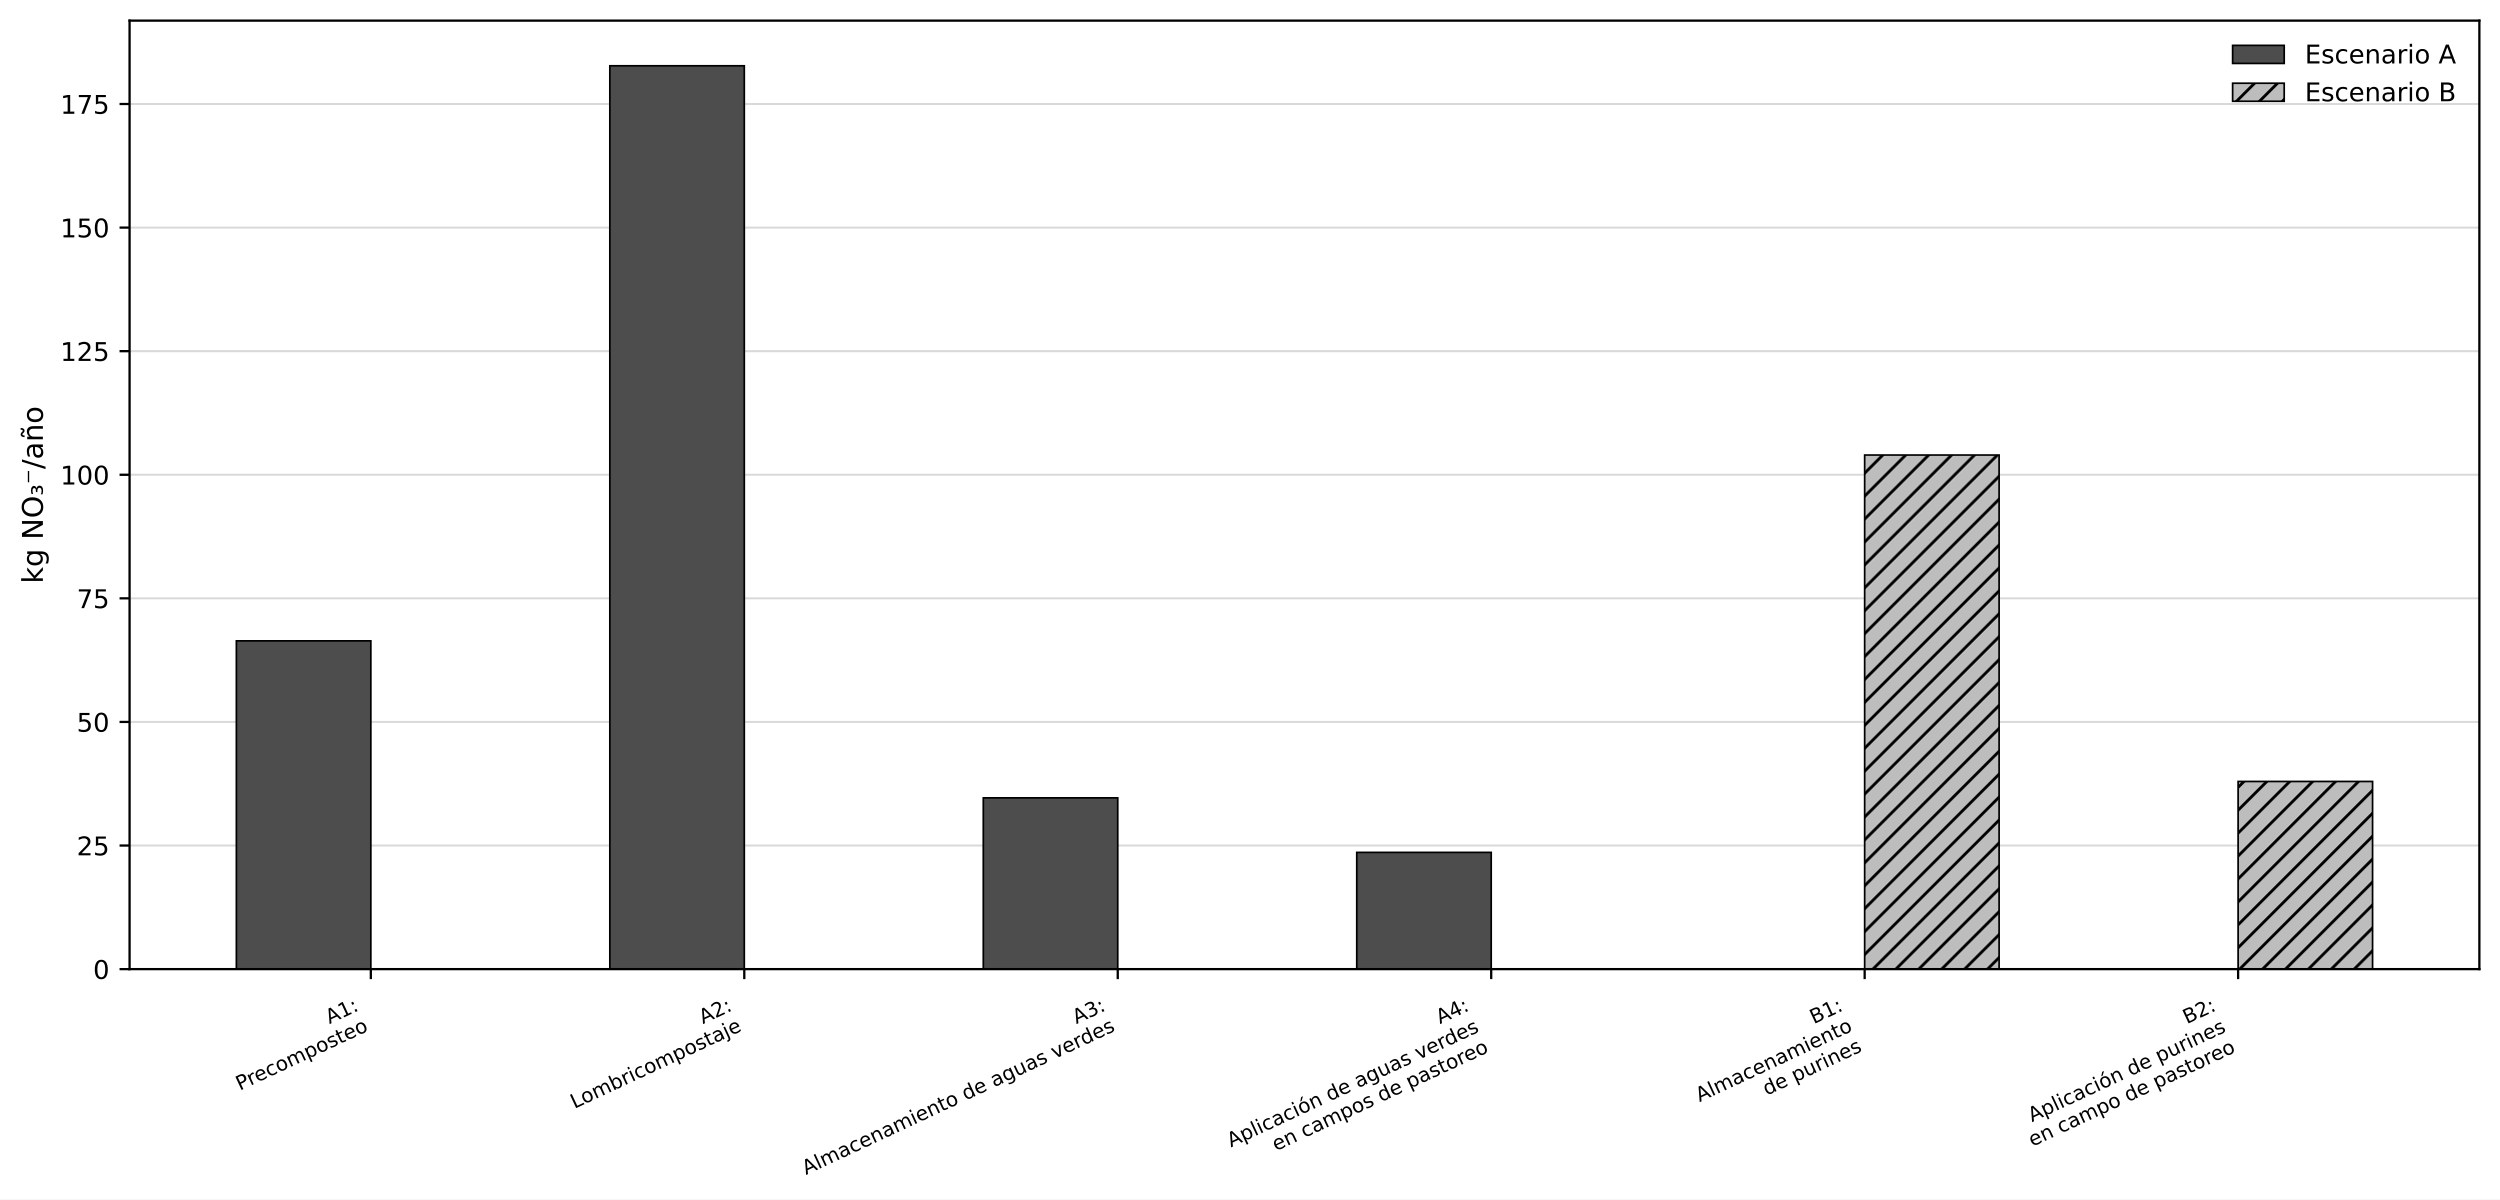
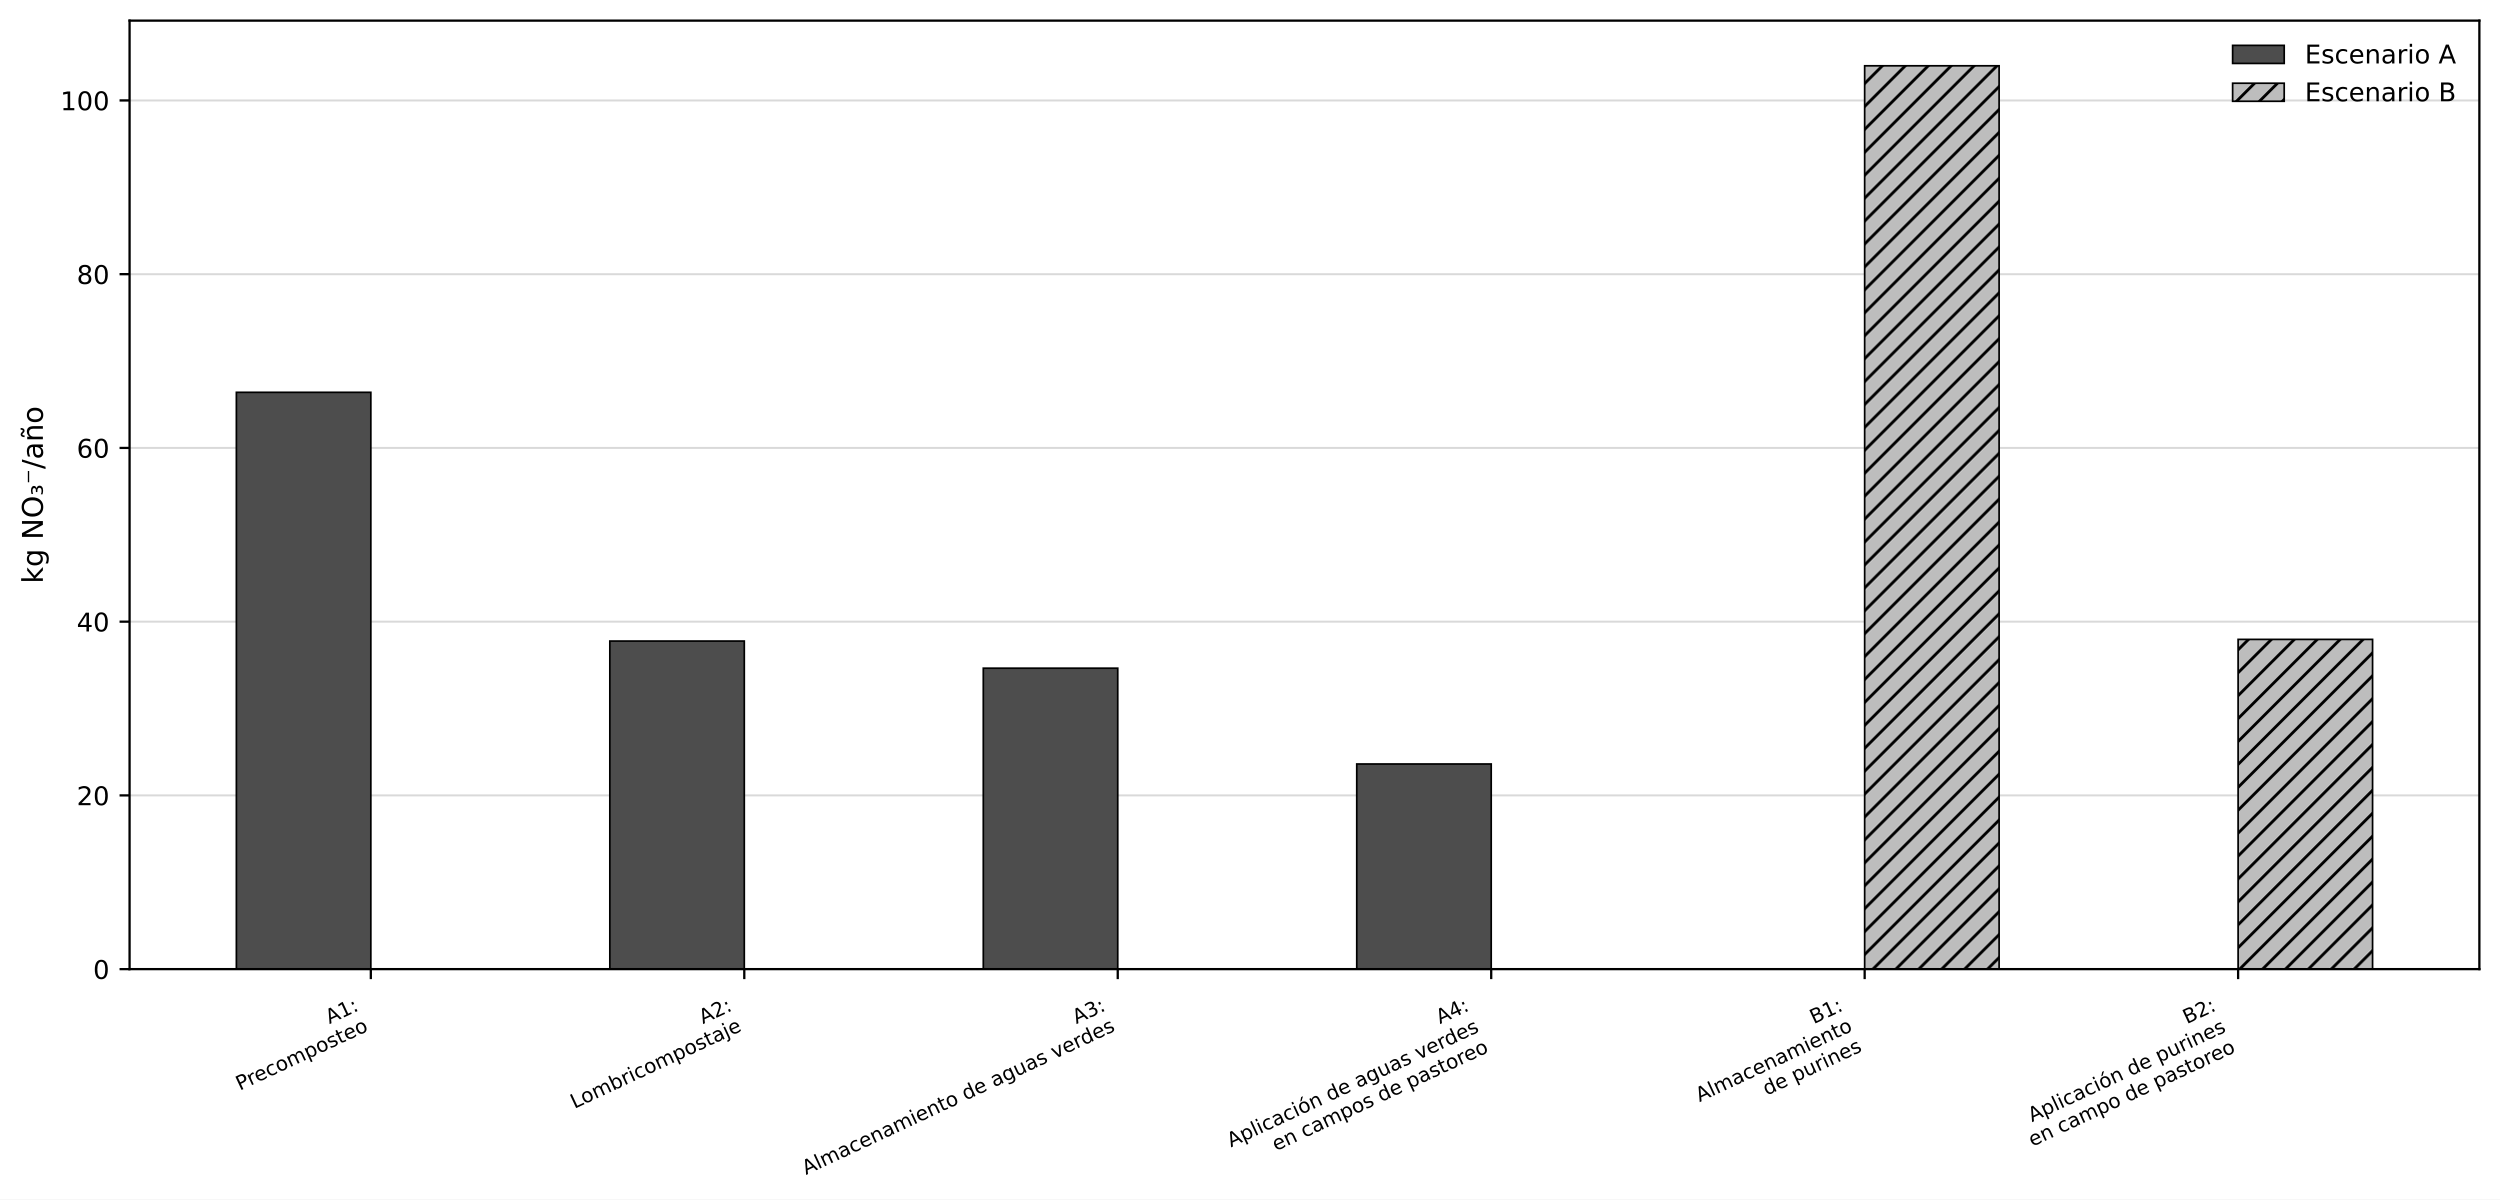
<svg xmlns="http://www.w3.org/2000/svg" xmlns:xlink="http://www.w3.org/1999/xlink" width="872.604pt" height="418.665pt" viewBox="0 0 872.604 418.665" version="1.1">
  <defs>
    <style type="text/css">*{stroke-linejoin: round; stroke-linecap: butt}</style>
  </defs>
  <g id="figure_1">
    <g id="patch_1">
      <path d="M 0 418.665 L 872.604 418.665 L 872.604 0 L 0 0 z " style="fill: #ffffff" />
    </g>
    <g id="axes_1">
      <g id="patch_2">
        <path d="M 45.227 338.264 L 865.404 338.264 L 865.404 7.2 L 45.227 7.2 z " style="fill: #ffffff" />
      </g>
      <g id="matplotlib.axis_1">
        <g id="xtick_1">
          <g id="line2d_1">
            <defs>
              <path id="m8512bdd903" d="M 0 0 L 0 3.5 " style="stroke: #000000; stroke-width: 0.8" />
            </defs>
            <g>
              <use xlink:href="#m8512bdd903" x="129.435" y="338.264" style="stroke: #000000; stroke-width: 0.8" />
            </g>
          </g>
          <g id="text_1">
            <text style="font-size: 7px; font-family: 'DejaVu Sans'" transform="translate(114.9934 357.4867) rotate(-25)">A1:</text>
            <text style="font-size: 7px; font-family: 'DejaVu Sans'" transform="translate(83.69973 380.7279) rotate(-25)">Precomposteo</text>
          </g>
        </g>
        <g id="xtick_2">
          <g id="line2d_2">
            <g>
              <use xlink:href="#m8512bdd903" x="259.787" y="338.264" style="stroke: #000000; stroke-width: 0.8" />
            </g>
          </g>
          <g id="text_2">
            <text style="font-size: 7px; font-family: 'DejaVu Sans'" transform="translate(245.3458 357.4867) rotate(-25)">A2:</text>
            <text style="font-size: 7px; font-family: 'DejaVu Sans'" transform="translate(200.4835 387.0551) rotate(-25)">Lombricompostaje</text>
          </g>
        </g>
        <g id="xtick_3">
          <g id="line2d_3">
            <g>
              <use xlink:href="#m8512bdd903" x="390.139" y="338.264" style="stroke: #000000; stroke-width: 0.8" />
            </g>
          </g>
          <g id="text_3">
            <text style="font-size: 7px; font-family: 'DejaVu Sans'" transform="translate(375.6981 357.4867) rotate(-25)">A3:</text>
            <text style="font-size: 7px; font-family: 'DejaVu Sans'" transform="translate(281.3187 410.1453) rotate(-25)">Almacenamiento de aguas verdes</text>
          </g>
        </g>
        <g id="xtick_4">
          <g id="line2d_4">
            <g>
              <use xlink:href="#m8512bdd903" x="520.492" y="338.264" style="stroke: #000000; stroke-width: 0.8" />
            </g>
          </g>
          <g id="text_4">
            <text style="font-size: 7px; font-family: 'DejaVu Sans'" transform="translate(502.5958 357.4867) rotate(-25)">A4:</text>
            <text style="font-size: 7px; font-family: 'DejaVu Sans'" transform="translate(429.642 400.5251) rotate(-25)">Aplicación de aguas verdes</text>
            <text style="font-size: 7px; font-family: 'DejaVu Sans'" transform="translate(445.3625 401.8433) rotate(-25)">en campos de pastoreo</text>
          </g>
        </g>
        <g id="xtick_5">
          <g id="line2d_5">
            <g>
              <use xlink:href="#m8512bdd903" x="650.844" y="338.264" style="stroke: #000000; stroke-width: 0.8" />
            </g>
          </g>
          <g id="text_5">
            <text style="font-size: 7px; font-family: 'DejaVu Sans'" transform="translate(633.0772 357.4927) rotate(-25)">B1:</text>
            <text style="font-size: 7px; font-family: 'DejaVu Sans'" transform="translate(593.211 384.7314) rotate(-25)">Almacenamiento</text>
            <text style="font-size: 7px; font-family: 'DejaVu Sans'" transform="translate(616.6336 382.458) rotate(-25)">de purines</text>
          </g>
        </g>
        <g id="xtick_6">
          <g id="line2d_6">
            <g>
              <use xlink:href="#m8512bdd903" x="781.196" y="338.264" style="stroke: #000000; stroke-width: 0.8" />
            </g>
          </g>
          <g id="text_6">
            <text style="font-size: 7px; font-family: 'DejaVu Sans'" transform="translate(763.2875 357.4927) rotate(-25)">B2:</text>
            <text style="font-size: 7px; font-family: 'DejaVu Sans'" transform="translate(709.2354 391.7171) rotate(-25)">Aplicación de purines</text>
            <text style="font-size: 7px; font-family: 'DejaVu Sans'" transform="translate(709.3721 400.3022) rotate(-25)">en campo de pastoreo</text>
          </g>
        </g>
      </g>
      <g id="matplotlib.axis_2">
        <g id="ytick_1">
          <g id="line2d_7">
-             <path d="M 45.227 338.264 L 865.404 338.264 " clip-path="url(#p3e4e5e45d8)" style="fill: none; stroke: #d9d9d9; stroke-width: 0.7; stroke-linecap: square" />
+             <path d="M 45.227 338.264 L 865.404 338.264 " clip-path="url(#p080e459356)" style="fill: none; stroke: #d9d9d9; stroke-width: 0.7; stroke-linecap: square" />
          </g>
          <g id="line2d_8">
            <defs>
              <path id="me50acbb753" d="M 0 0 L -3.5 0 " style="stroke: #000000; stroke-width: 0.8" />
            </defs>
            <g>
              <use xlink:href="#me50acbb753" x="45.227" y="338.264" style="stroke: #000000; stroke-width: 0.8" />
            </g>
          </g>
          <g id="text_7">
            <text style="font-size: 9px; font-family: 'DejaVu Sans'; text-anchor: end" x="38.227" y="341.683" transform="rotate(-0 38.22719 341.6829)">0</text>
          </g>
        </g>
        <g id="ytick_2">
          <g id="line2d_9">
-             <path d="M 45.227 295.125 L 865.404 295.125 " clip-path="url(#p3e4e5e45d8)" style="fill: none; stroke: #d9d9d9; stroke-width: 0.7; stroke-linecap: square" />
+             <path d="M 45.227 277.623 L 865.404 277.623 " clip-path="url(#p080e459356)" style="fill: none; stroke: #d9d9d9; stroke-width: 0.7; stroke-linecap: square" />
          </g>
          <g id="line2d_10">
            <g>
-               <use xlink:href="#me50acbb753" x="45.227" y="295.125" style="stroke: #000000; stroke-width: 0.8" />
+               <use xlink:href="#me50acbb753" x="45.227" y="277.623" style="stroke: #000000; stroke-width: 0.8" />
            </g>
          </g>
          <g id="text_8">
-             <text style="font-size: 9px; font-family: 'DejaVu Sans'; text-anchor: end" x="38.227" y="298.545" transform="rotate(-0 38.22719 298.5446)">25</text>
+             <text style="font-size: 9px; font-family: 'DejaVu Sans'; text-anchor: end" x="38.227" y="281.042" transform="rotate(-0 38.22719 281.0418)">20</text>
          </g>
        </g>
        <g id="ytick_3">
          <g id="line2d_11">
-             <path d="M 45.227 251.987 L 865.404 251.987 " clip-path="url(#p3e4e5e45d8)" style="fill: none; stroke: #d9d9d9; stroke-width: 0.7; stroke-linecap: square" />
+             <path d="M 45.227 216.982 L 865.404 216.982 " clip-path="url(#p080e459356)" style="fill: none; stroke: #d9d9d9; stroke-width: 0.7; stroke-linecap: square" />
          </g>
          <g id="line2d_12">
            <g>
-               <use xlink:href="#me50acbb753" x="45.227" y="251.987" style="stroke: #000000; stroke-width: 0.8" />
+               <use xlink:href="#me50acbb753" x="45.227" y="216.982" style="stroke: #000000; stroke-width: 0.8" />
            </g>
          </g>
          <g id="text_9">
-             <text style="font-size: 9px; font-family: 'DejaVu Sans'; text-anchor: end" x="38.227" y="255.406" transform="rotate(-0 38.22719 255.4064)">50</text>
+             <text style="font-size: 9px; font-family: 'DejaVu Sans'; text-anchor: end" x="38.227" y="220.401" transform="rotate(-0 38.22719 220.4008)">40</text>
          </g>
        </g>
        <g id="ytick_4">
          <g id="line2d_13">
-             <path d="M 45.227 208.849 L 865.404 208.849 " clip-path="url(#p3e4e5e45d8)" style="fill: none; stroke: #d9d9d9; stroke-width: 0.7; stroke-linecap: square" />
+             <path d="M 45.227 156.34 L 865.404 156.34 " clip-path="url(#p080e459356)" style="fill: none; stroke: #d9d9d9; stroke-width: 0.7; stroke-linecap: square" />
          </g>
          <g id="line2d_14">
            <g>
-               <use xlink:href="#me50acbb753" x="45.227" y="208.849" style="stroke: #000000; stroke-width: 0.8" />
+               <use xlink:href="#me50acbb753" x="45.227" y="156.34" style="stroke: #000000; stroke-width: 0.8" />
            </g>
          </g>
          <g id="text_10">
-             <text style="font-size: 9px; font-family: 'DejaVu Sans'; text-anchor: end" x="38.227" y="212.268" transform="rotate(-0 38.22719 212.2681)">75</text>
+             <text style="font-size: 9px; font-family: 'DejaVu Sans'; text-anchor: end" x="38.227" y="159.76" transform="rotate(-0 38.22719 159.7598)">60</text>
          </g>
        </g>
        <g id="ytick_5">
          <g id="line2d_15">
-             <path d="M 45.227 165.711 L 865.404 165.711 " clip-path="url(#p3e4e5e45d8)" style="fill: none; stroke: #d9d9d9; stroke-width: 0.7; stroke-linecap: square" />
+             <path d="M 45.227 95.699 L 865.404 95.699 " clip-path="url(#p080e459356)" style="fill: none; stroke: #d9d9d9; stroke-width: 0.7; stroke-linecap: square" />
          </g>
          <g id="line2d_16">
            <g>
-               <use xlink:href="#me50acbb753" x="45.227" y="165.711" style="stroke: #000000; stroke-width: 0.8" />
+               <use xlink:href="#me50acbb753" x="45.227" y="95.699" style="stroke: #000000; stroke-width: 0.8" />
            </g>
          </g>
          <g id="text_11">
-             <text style="font-size: 9px; font-family: 'DejaVu Sans'; text-anchor: end" x="38.227" y="169.13" transform="rotate(-0 38.22719 169.1299)">100</text>
+             <text style="font-size: 9px; font-family: 'DejaVu Sans'; text-anchor: end" x="38.227" y="99.119" transform="rotate(-0 38.22719 99.11874)">80</text>
          </g>
        </g>
        <g id="ytick_6">
          <g id="line2d_17">
-             <path d="M 45.227 122.572 L 865.404 122.572 " clip-path="url(#p3e4e5e45d8)" style="fill: none; stroke: #d9d9d9; stroke-width: 0.7; stroke-linecap: square" />
+             <path d="M 45.227 35.058 L 865.404 35.058 " clip-path="url(#p080e459356)" style="fill: none; stroke: #d9d9d9; stroke-width: 0.7; stroke-linecap: square" />
          </g>
          <g id="line2d_18">
            <g>
-               <use xlink:href="#me50acbb753" x="45.227" y="122.572" style="stroke: #000000; stroke-width: 0.8" />
+               <use xlink:href="#me50acbb753" x="45.227" y="35.058" style="stroke: #000000; stroke-width: 0.8" />
            </g>
          </g>
          <g id="text_12">
-             <text style="font-size: 9px; font-family: 'DejaVu Sans'; text-anchor: end" x="38.227" y="125.992" transform="rotate(-0 38.22719 125.9916)">125</text>
-           </g>
-         </g>
-         <g id="ytick_7">
-           <g id="line2d_19">
-             <path d="M 45.227 79.434 L 865.404 79.434 " clip-path="url(#p3e4e5e45d8)" style="fill: none; stroke: #d9d9d9; stroke-width: 0.7; stroke-linecap: square" />
-           </g>
-           <g id="line2d_20">
-             <g>
-               <use xlink:href="#me50acbb753" x="45.227" y="79.434" style="stroke: #000000; stroke-width: 0.8" />
-             </g>
-           </g>
-           <g id="text_13">
-             <text style="font-size: 9px; font-family: 'DejaVu Sans'; text-anchor: end" x="38.227" y="82.853" transform="rotate(-0 38.22719 82.85335)">150</text>
-           </g>
-         </g>
-         <g id="ytick_8">
-           <g id="line2d_21">
-             <path d="M 45.227 36.296 L 865.404 36.296 " clip-path="url(#p3e4e5e45d8)" style="fill: none; stroke: #d9d9d9; stroke-width: 0.7; stroke-linecap: square" />
-           </g>
-           <g id="line2d_22">
-             <g>
-               <use xlink:href="#me50acbb753" x="45.227" y="36.296" style="stroke: #000000; stroke-width: 0.8" />
-             </g>
-           </g>
-           <g id="text_14">
-             <text style="font-size: 9px; font-family: 'DejaVu Sans'; text-anchor: end" x="38.227" y="39.715" transform="rotate(-0 38.22719 39.71509)">175</text>
-           </g>
-         </g>
-         <g id="text_15">
+             <text style="font-size: 9px; font-family: 'DejaVu Sans'; text-anchor: end" x="38.227" y="38.478" transform="rotate(-0 38.22719 38.4777)">100</text>
+           </g>
+         </g>
+         <g id="text_13">
          <text style="font-size: 10px; font-family: 'DejaVu Sans'; text-anchor: middle" x="14.969" y="172.732" transform="rotate(-90 14.96875 172.7318)">kg NO₃⁻/año</text>
        </g>
      </g>
      <g id="patch_3">
-         <path d="M 82.508 338.264 L 129.435 338.264 L 129.435 223.691 L 82.508 223.691 z " clip-path="url(#p3e4e5e45d8)" style="fill: #4d4d4d; stroke: #000000; stroke-width: 0.6; stroke-linejoin: miter" />
+         <path d="M 82.508 338.264 L 129.435 338.264 L 129.435 136.941 L 82.508 136.941 z " clip-path="url(#p080e459356)" style="fill: #4d4d4d; stroke: #000000; stroke-width: 0.6; stroke-linejoin: miter" />
      </g>
      <g id="patch_4">
-         <path d="M 212.86 338.264 L 259.787 338.264 L 259.787 22.965 L 212.86 22.965 z " clip-path="url(#p3e4e5e45d8)" style="fill: #4d4d4d; stroke: #000000; stroke-width: 0.6; stroke-linejoin: miter" />
+         <path d="M 212.86 338.264 L 259.787 338.264 L 259.787 223.756 L 212.86 223.756 z " clip-path="url(#p080e459356)" style="fill: #4d4d4d; stroke: #000000; stroke-width: 0.6; stroke-linejoin: miter" />
      </g>
      <g id="patch_5">
-         <path d="M 343.213 338.264 L 390.139 338.264 L 390.139 278.492 L 343.213 278.492 z " clip-path="url(#p3e4e5e45d8)" style="fill: #4d4d4d; stroke: #000000; stroke-width: 0.6; stroke-linejoin: miter" />
+         <path d="M 343.213 338.264 L 390.139 338.264 L 390.139 233.235 L 343.213 233.235 z " clip-path="url(#p080e459356)" style="fill: #4d4d4d; stroke: #000000; stroke-width: 0.6; stroke-linejoin: miter" />
      </g>
      <g id="patch_6">
-         <path d="M 473.565 338.264 L 520.492 338.264 L 520.492 297.522 L 473.565 297.522 z " clip-path="url(#p3e4e5e45d8)" style="fill: #4d4d4d; stroke: #000000; stroke-width: 0.6; stroke-linejoin: miter" />
+         <path d="M 473.565 338.264 L 520.492 338.264 L 520.492 266.673 L 473.565 266.673 z " clip-path="url(#p080e459356)" style="fill: #4d4d4d; stroke: #000000; stroke-width: 0.6; stroke-linejoin: miter" />
      </g>
      <g id="patch_7">
-         <path d="M 603.917 338.264 L 650.844 338.264 L 650.844 338.264 L 603.917 338.264 z " clip-path="url(#p3e4e5e45d8)" style="fill: #4d4d4d; stroke: #000000; stroke-width: 0.6; stroke-linejoin: miter" />
+         <path d="M 603.917 338.264 L 650.844 338.264 L 650.844 338.264 L 603.917 338.264 z " clip-path="url(#p080e459356)" style="fill: #4d4d4d; stroke: #000000; stroke-width: 0.6; stroke-linejoin: miter" />
      </g>
      <g id="patch_8">
-         <path d="M 734.27 338.264 L 781.196 338.264 L 781.196 338.264 L 734.27 338.264 z " clip-path="url(#p3e4e5e45d8)" style="fill: #4d4d4d; stroke: #000000; stroke-width: 0.6; stroke-linejoin: miter" />
+         <path d="M 734.27 338.264 L 781.196 338.264 L 781.196 338.264 L 734.27 338.264 z " clip-path="url(#p080e459356)" style="fill: #4d4d4d; stroke: #000000; stroke-width: 0.6; stroke-linejoin: miter" />
      </g>
      <g id="patch_9">
-         <path d="M 129.435 338.264 L 176.362 338.264 L 176.362 338.264 L 129.435 338.264 z " clip-path="url(#p3e4e5e45d8)" style="fill: url(#h616a057982); stroke: #000000; stroke-width: 0.6; stroke-linejoin: miter" />
+         <path d="M 129.435 338.264 L 176.362 338.264 L 176.362 338.264 L 129.435 338.264 z " clip-path="url(#p080e459356)" style="fill: url(#h616a057982); stroke: #000000; stroke-width: 0.6; stroke-linejoin: miter" />
      </g>
      <g id="patch_10">
-         <path d="M 259.787 338.264 L 306.714 338.264 L 306.714 338.264 L 259.787 338.264 z " clip-path="url(#p3e4e5e45d8)" style="fill: url(#h616a057982); stroke: #000000; stroke-width: 0.6; stroke-linejoin: miter" />
+         <path d="M 259.787 338.264 L 306.714 338.264 L 306.714 338.264 L 259.787 338.264 z " clip-path="url(#p080e459356)" style="fill: url(#h616a057982); stroke: #000000; stroke-width: 0.6; stroke-linejoin: miter" />
      </g>
      <g id="patch_11">
-         <path d="M 390.139 338.264 L 437.066 338.264 L 437.066 338.264 L 390.139 338.264 z " clip-path="url(#p3e4e5e45d8)" style="fill: url(#h616a057982); stroke: #000000; stroke-width: 0.6; stroke-linejoin: miter" />
+         <path d="M 390.139 338.264 L 437.066 338.264 L 437.066 338.264 L 390.139 338.264 z " clip-path="url(#p080e459356)" style="fill: url(#h616a057982); stroke: #000000; stroke-width: 0.6; stroke-linejoin: miter" />
      </g>
      <g id="patch_12">
-         <path d="M 520.492 338.264 L 567.419 338.264 L 567.419 338.264 L 520.492 338.264 z " clip-path="url(#p3e4e5e45d8)" style="fill: url(#h616a057982); stroke: #000000; stroke-width: 0.6; stroke-linejoin: miter" />
+         <path d="M 520.492 338.264 L 567.419 338.264 L 567.419 338.264 L 520.492 338.264 z " clip-path="url(#p080e459356)" style="fill: url(#h616a057982); stroke: #000000; stroke-width: 0.6; stroke-linejoin: miter" />
      </g>
      <g id="patch_13">
-         <path d="M 650.844 338.264 L 697.771 338.264 L 697.771 158.828 L 650.844 158.828 z " clip-path="url(#p3e4e5e45d8)" style="fill: url(#h616a057982); stroke: #000000; stroke-width: 0.6; stroke-linejoin: miter" />
+         <path d="M 650.844 338.264 L 697.771 338.264 L 697.771 22.965 L 650.844 22.965 z " clip-path="url(#p080e459356)" style="fill: url(#h616a057982); stroke: #000000; stroke-width: 0.6; stroke-linejoin: miter" />
      </g>
      <g id="patch_14">
-         <path d="M 781.196 338.264 L 828.123 338.264 L 828.123 272.767 L 781.196 272.767 z " clip-path="url(#p3e4e5e45d8)" style="fill: url(#h616a057982); stroke: #000000; stroke-width: 0.6; stroke-linejoin: miter" />
+         <path d="M 781.196 338.264 L 828.123 338.264 L 828.123 223.176 L 781.196 223.176 z " clip-path="url(#p080e459356)" style="fill: url(#h616a057982); stroke: #000000; stroke-width: 0.6; stroke-linejoin: miter" />
      </g>
      <g id="patch_15">
        <path d="M 45.227 338.264 L 45.227 7.2 " style="fill: none; stroke: #000000; stroke-width: 0.8; stroke-linejoin: miter; stroke-linecap: square" />
      </g>
      <g id="patch_16">
        <path d="M 865.404 338.264 L 865.404 7.2 " style="fill: none; stroke: #000000; stroke-width: 0.8; stroke-linejoin: miter; stroke-linecap: square" />
      </g>
      <g id="patch_17">
        <path d="M 45.227 338.264 L 865.404 338.264 " style="fill: none; stroke: #000000; stroke-width: 0.8; stroke-linejoin: miter; stroke-linecap: square" />
      </g>
      <g id="patch_18">
        <path d="M 45.227 7.2 L 865.404 7.2 " style="fill: none; stroke: #000000; stroke-width: 0.8; stroke-linejoin: miter; stroke-linecap: square" />
      </g>
      <g id="legend_1">
        <g id="patch_19">
          <path d="M 779.281 22.139 L 797.281 22.139 L 797.281 15.839 L 779.281 15.839 z " style="fill: #4d4d4d; stroke: #000000; stroke-width: 0.6; stroke-linejoin: miter" />
        </g>
-         <g id="text_16">
+         <g id="text_14">
          <text style="font-size: 9px; font-family: 'DejaVu Sans'; text-anchor: start" x="804.481" y="22.139" transform="rotate(-0 804.4811 22.13859)">Escenario A</text>
        </g>
        <g id="patch_20">
          <path d="M 779.281 35.349 L 797.281 35.349 L 797.281 29.049 L 779.281 29.049 z " style="fill: url(#h616a057982); stroke: #000000; stroke-width: 0.6; stroke-linejoin: miter" />
        </g>
-         <g id="text_17">
+         <g id="text_15">
          <text style="font-size: 9px; font-family: 'DejaVu Sans'; text-anchor: start" x="804.481" y="35.349" transform="rotate(-0 804.4811 35.34891)">Escenario B</text>
        </g>
      </g>
    </g>
  </g>
  <defs>
-     <clipPath id="p3e4e5e45d8">
+     <clipPath id="p080e459356">
      <rect x="45.227" y="7.2" width="820.177" height="331.064" />
    </clipPath>
  </defs>
  <defs>
    <pattern id="h616a057982" patternUnits="userSpaceOnUse" x="0" y="0" width="72" height="72">
      <rect x="0" y="0" width="73" height="73" fill="#bdbdbd" />
      <path d="M -36 36 L 36 -36 M -32 40 L 40 -32 M -28 44 L 44 -28 M -24 48 L 48 -24 M -20 52 L 52 -20 M -16 56 L 56 -16 M -12 60 L 60 -12 M -8 64 L 64 -8 M -4 68 L 68 -4 M 0 72 L 72 0 M 4 76 L 76 4 M 8 80 L 80 8 M 12 84 L 84 12 M 16 88 L 88 16 M 20 92 L 92 20 M 24 96 L 96 24 M 28 100 L 100 28 M 32 104 L 104 32 M 36 108 L 108 36 " style="fill: #000000; stroke: #000000; stroke-width: 1.0; stroke-linecap: butt; stroke-linejoin: miter" />
    </pattern>
  </defs>
</svg>
